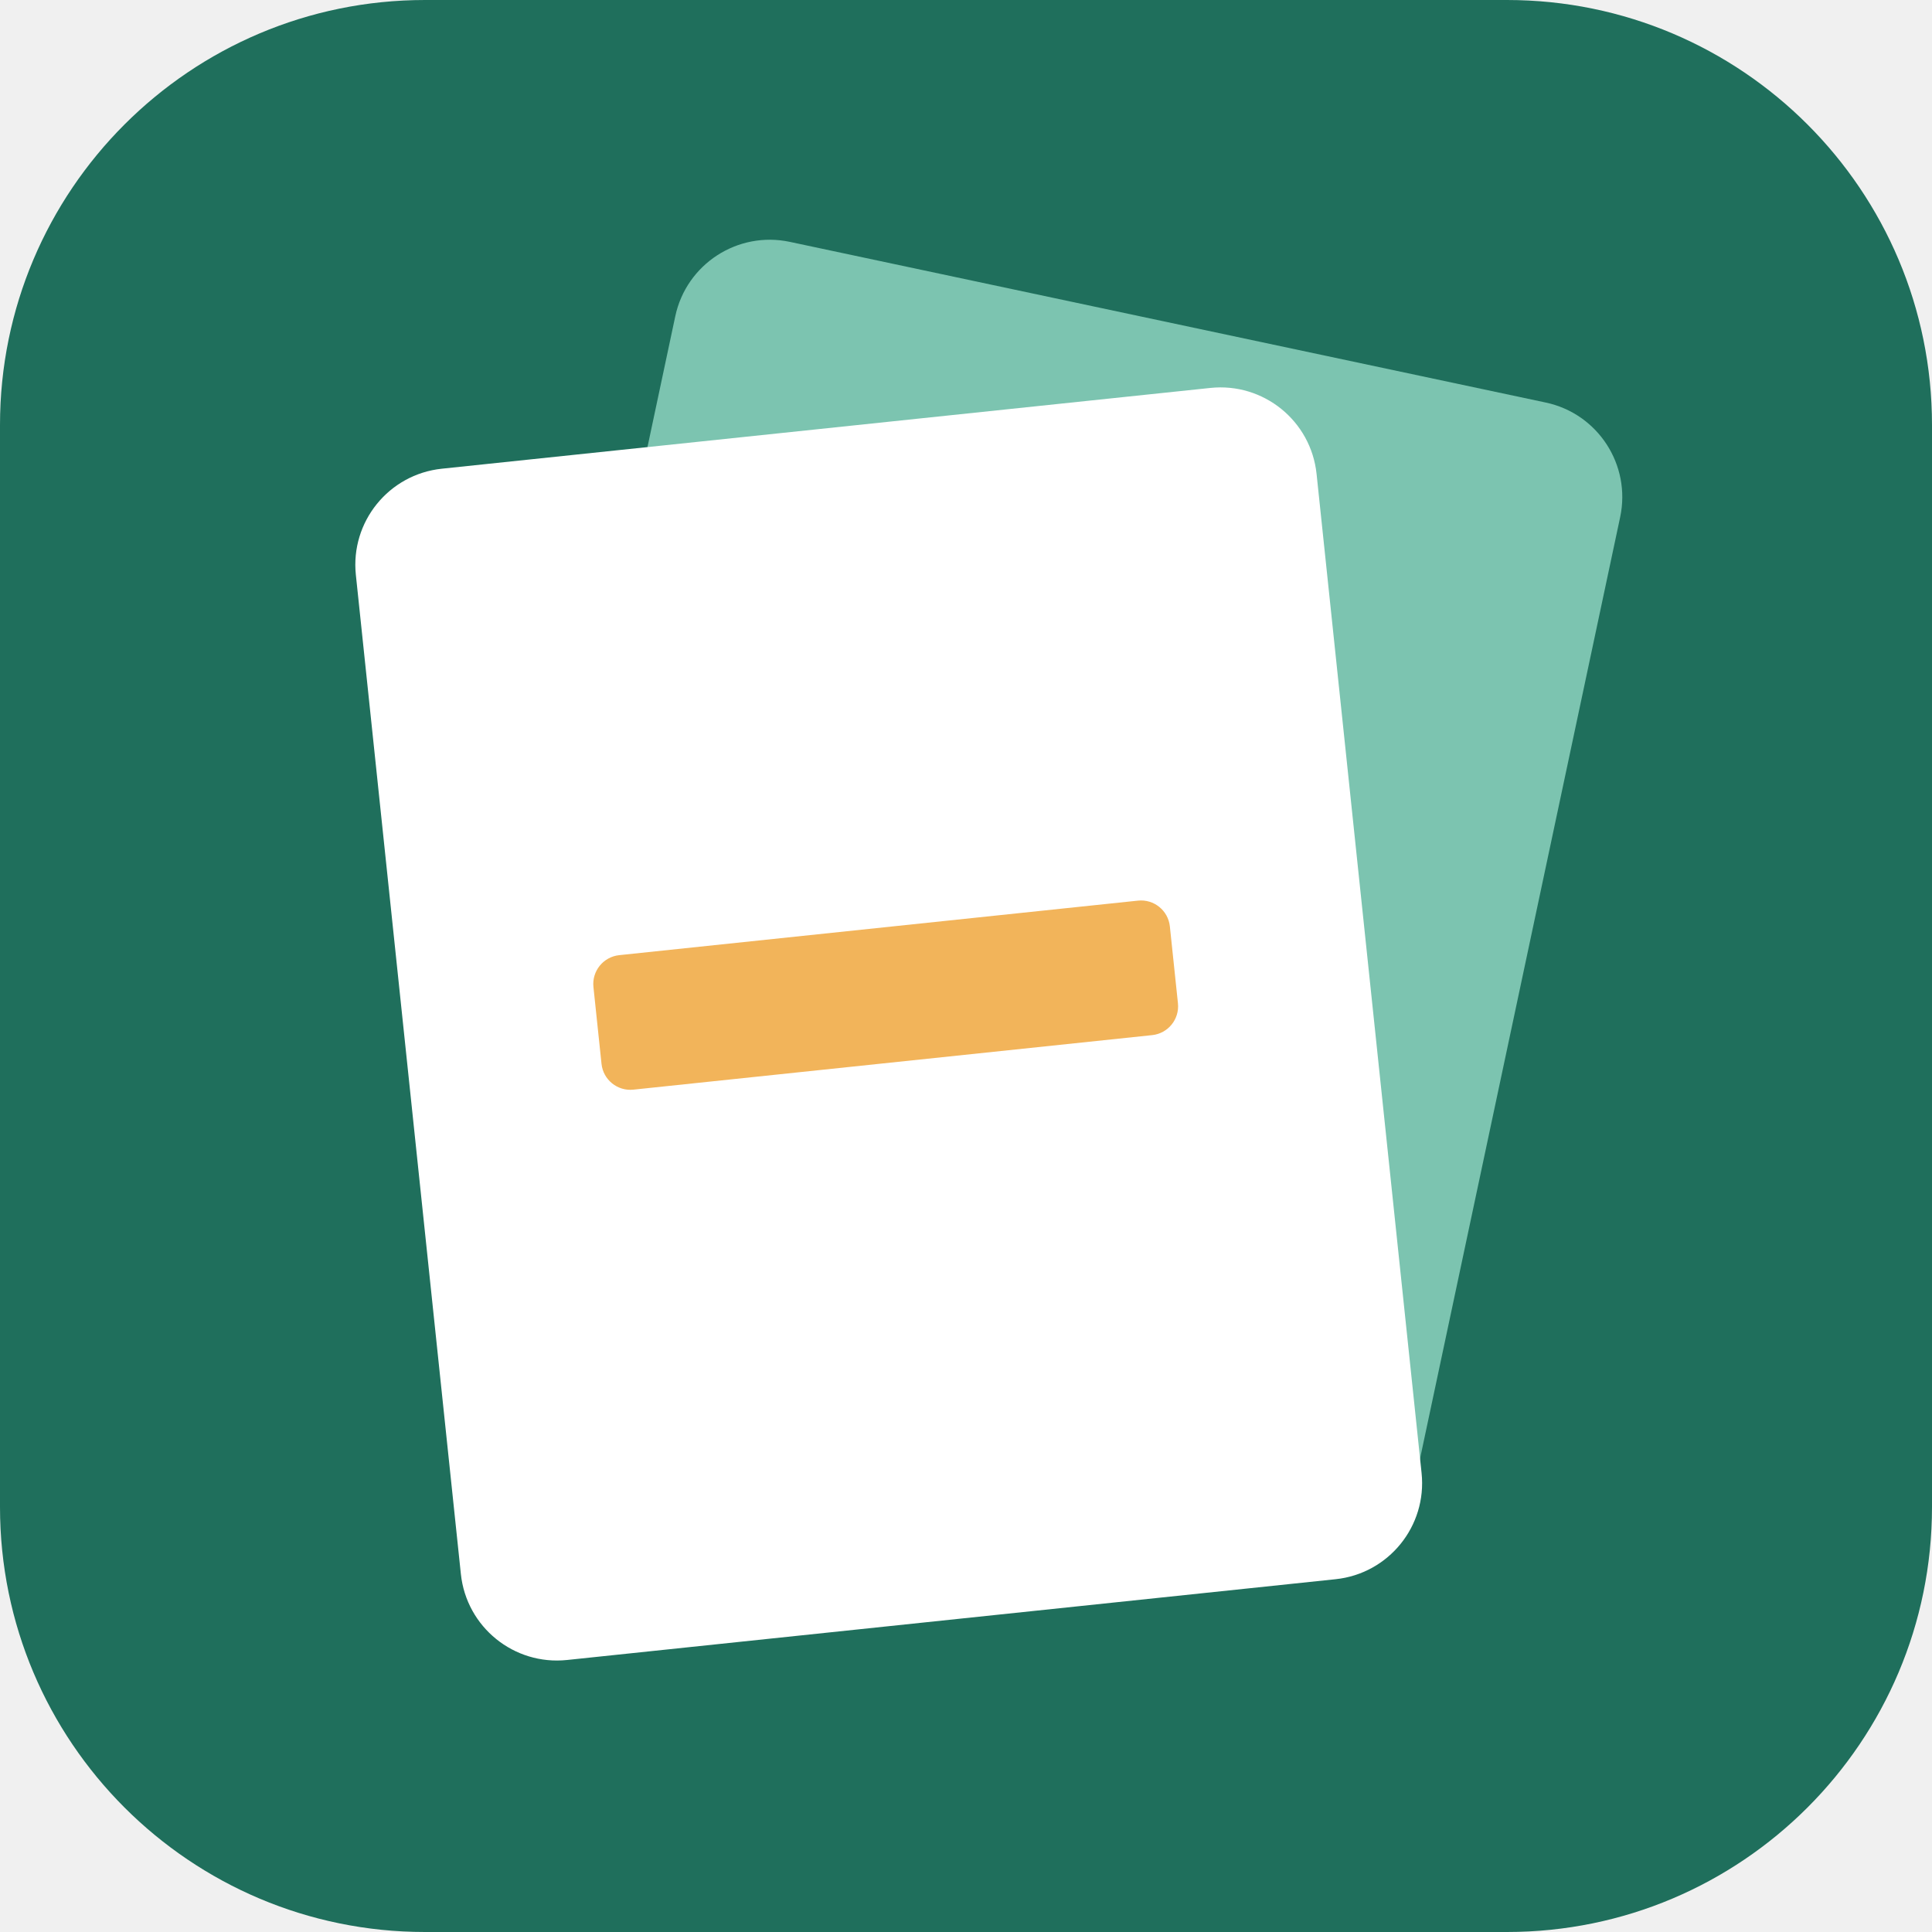
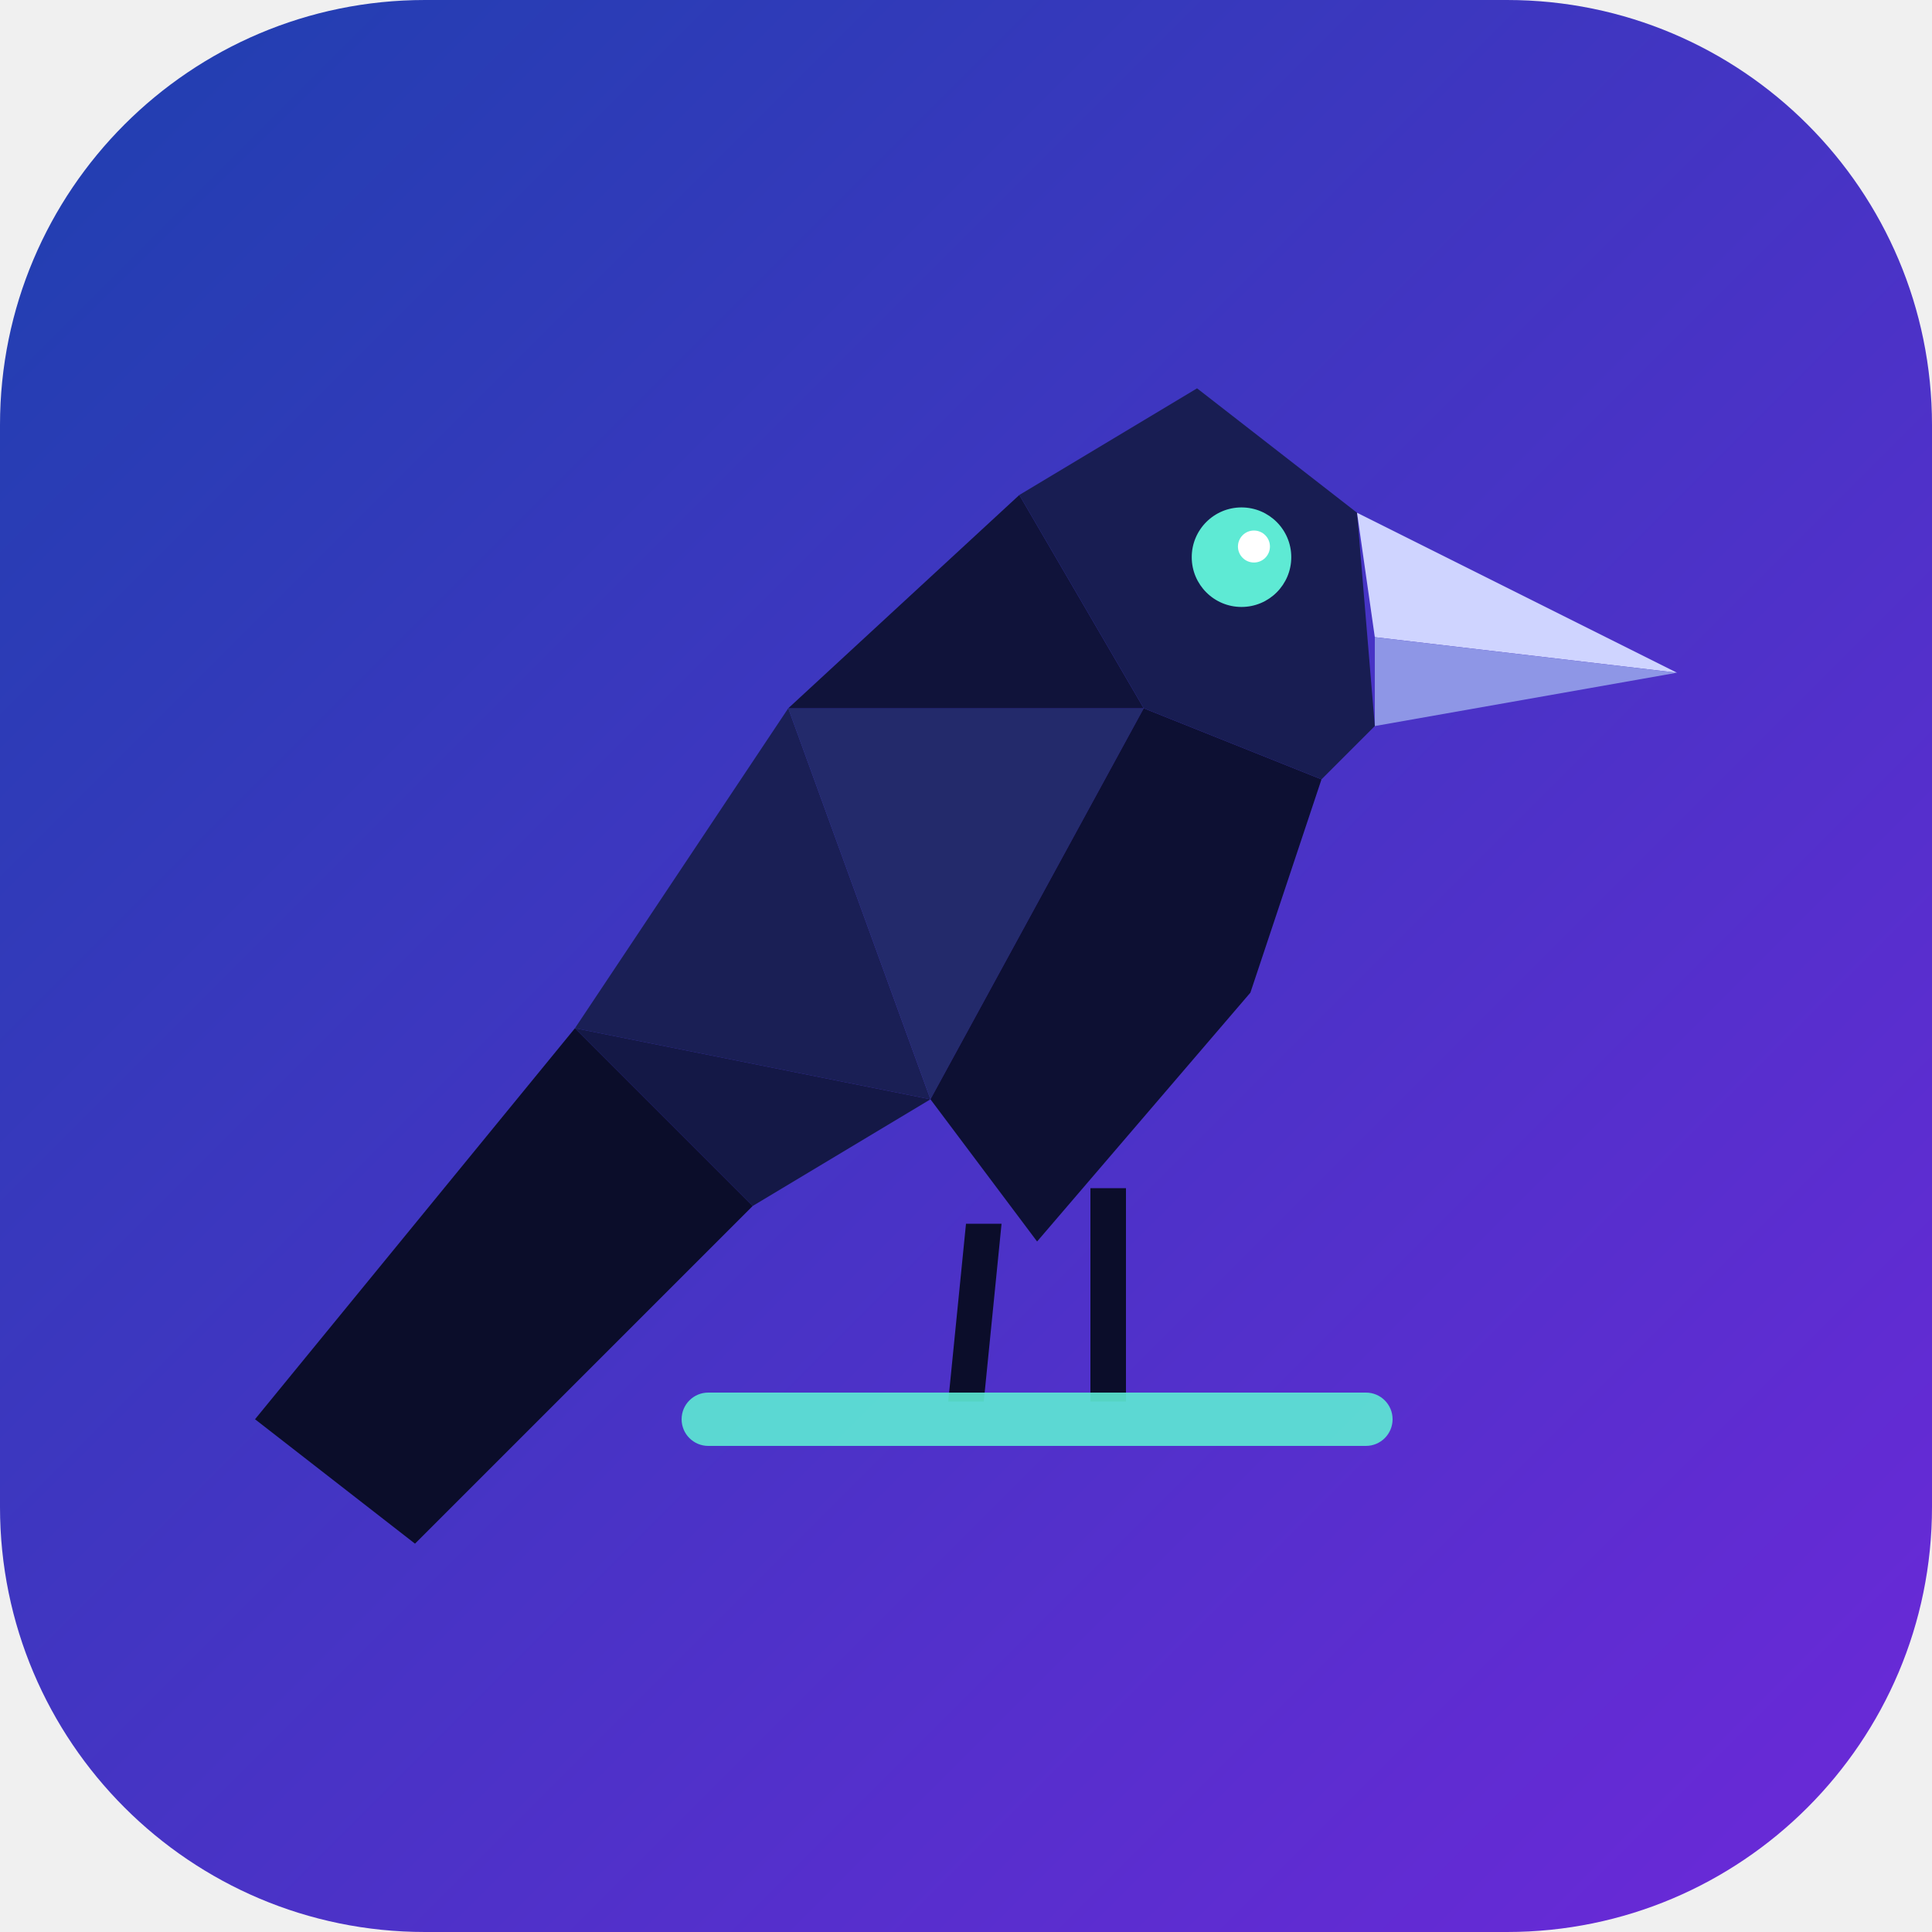
<svg xmlns="http://www.w3.org/2000/svg" viewBox="0 0 100 100">
-   <rect width="100" height="100" rx="22" fill="#1f6f5c" />
-   <rect x="29" y="16" width="50" height="62" rx="5" fill="#7cc4b0" transform="rotate(12 54 47)" />
-   <g transform="rotate(-6 46 53)">
-     <rect x="21" y="22" width="50" height="62" rx="5" fill="#fff" />
-     <rect x="31" y="48" width="30" height="7" rx="1.5" fill="#f2b45a" />
+   <defs>
+     <linearGradient id="g" x1="0" y1="0" x2="1" y2="1">
+       <stop offset="0" stop-color="#1e40af" />
+       <stop offset="1" stop-color="#6d28d9" />
+     </linearGradient>
+   </defs>
+   <rect width="100" height="100" rx="22" fill="url(#g)" />
+   <g transform="translate(4.00 -0.14) scale(0.92)">
+     <polygon points="28,58 10,80 19,87 38,68" fill="#0b0d2a" />
+     <polygon points="28,58 38,68 48,62" fill="#141846" />
+     <polygon points="40,40 28,58 48,62" fill="#1a1f55" />
+     <polygon points="40,40 60,40 48,62" fill="#232a6b" />
+     <polygon points="53,28 40,40 60,40" fill="#10133a" />
+     <polygon points="60,40 70,44 66,56 54,70 48,62" fill="#0d1033" />
+     <polygon points="72,29 63,22 53,28 60,40 70,44 73,41" fill="#181d52" />
+     <polygon points="90,38 72,29 73,36" fill="#cfd4ff" />
+     <polygon points="90,38 73,36 73,41" fill="#8e96e6" />
+     <polygon points="50,69 52,69 51,79 49,79" fill="#0b0d2a" />
+     <polygon points="57,67 59,67 59,79 57,79" fill="#0b0d2a" />
+     <circle cx="65.5" cy="31.5" r="2.8" fill="#5eead4" />
+     <circle cx="66.2" cy="30.9" r="0.9" fill="#fff" />
+     <rect x="34" y="78.5" width="40" height="3" rx="1.5" fill="#5eead4" fill-opacity="0.9" />
  </g>
</svg>
